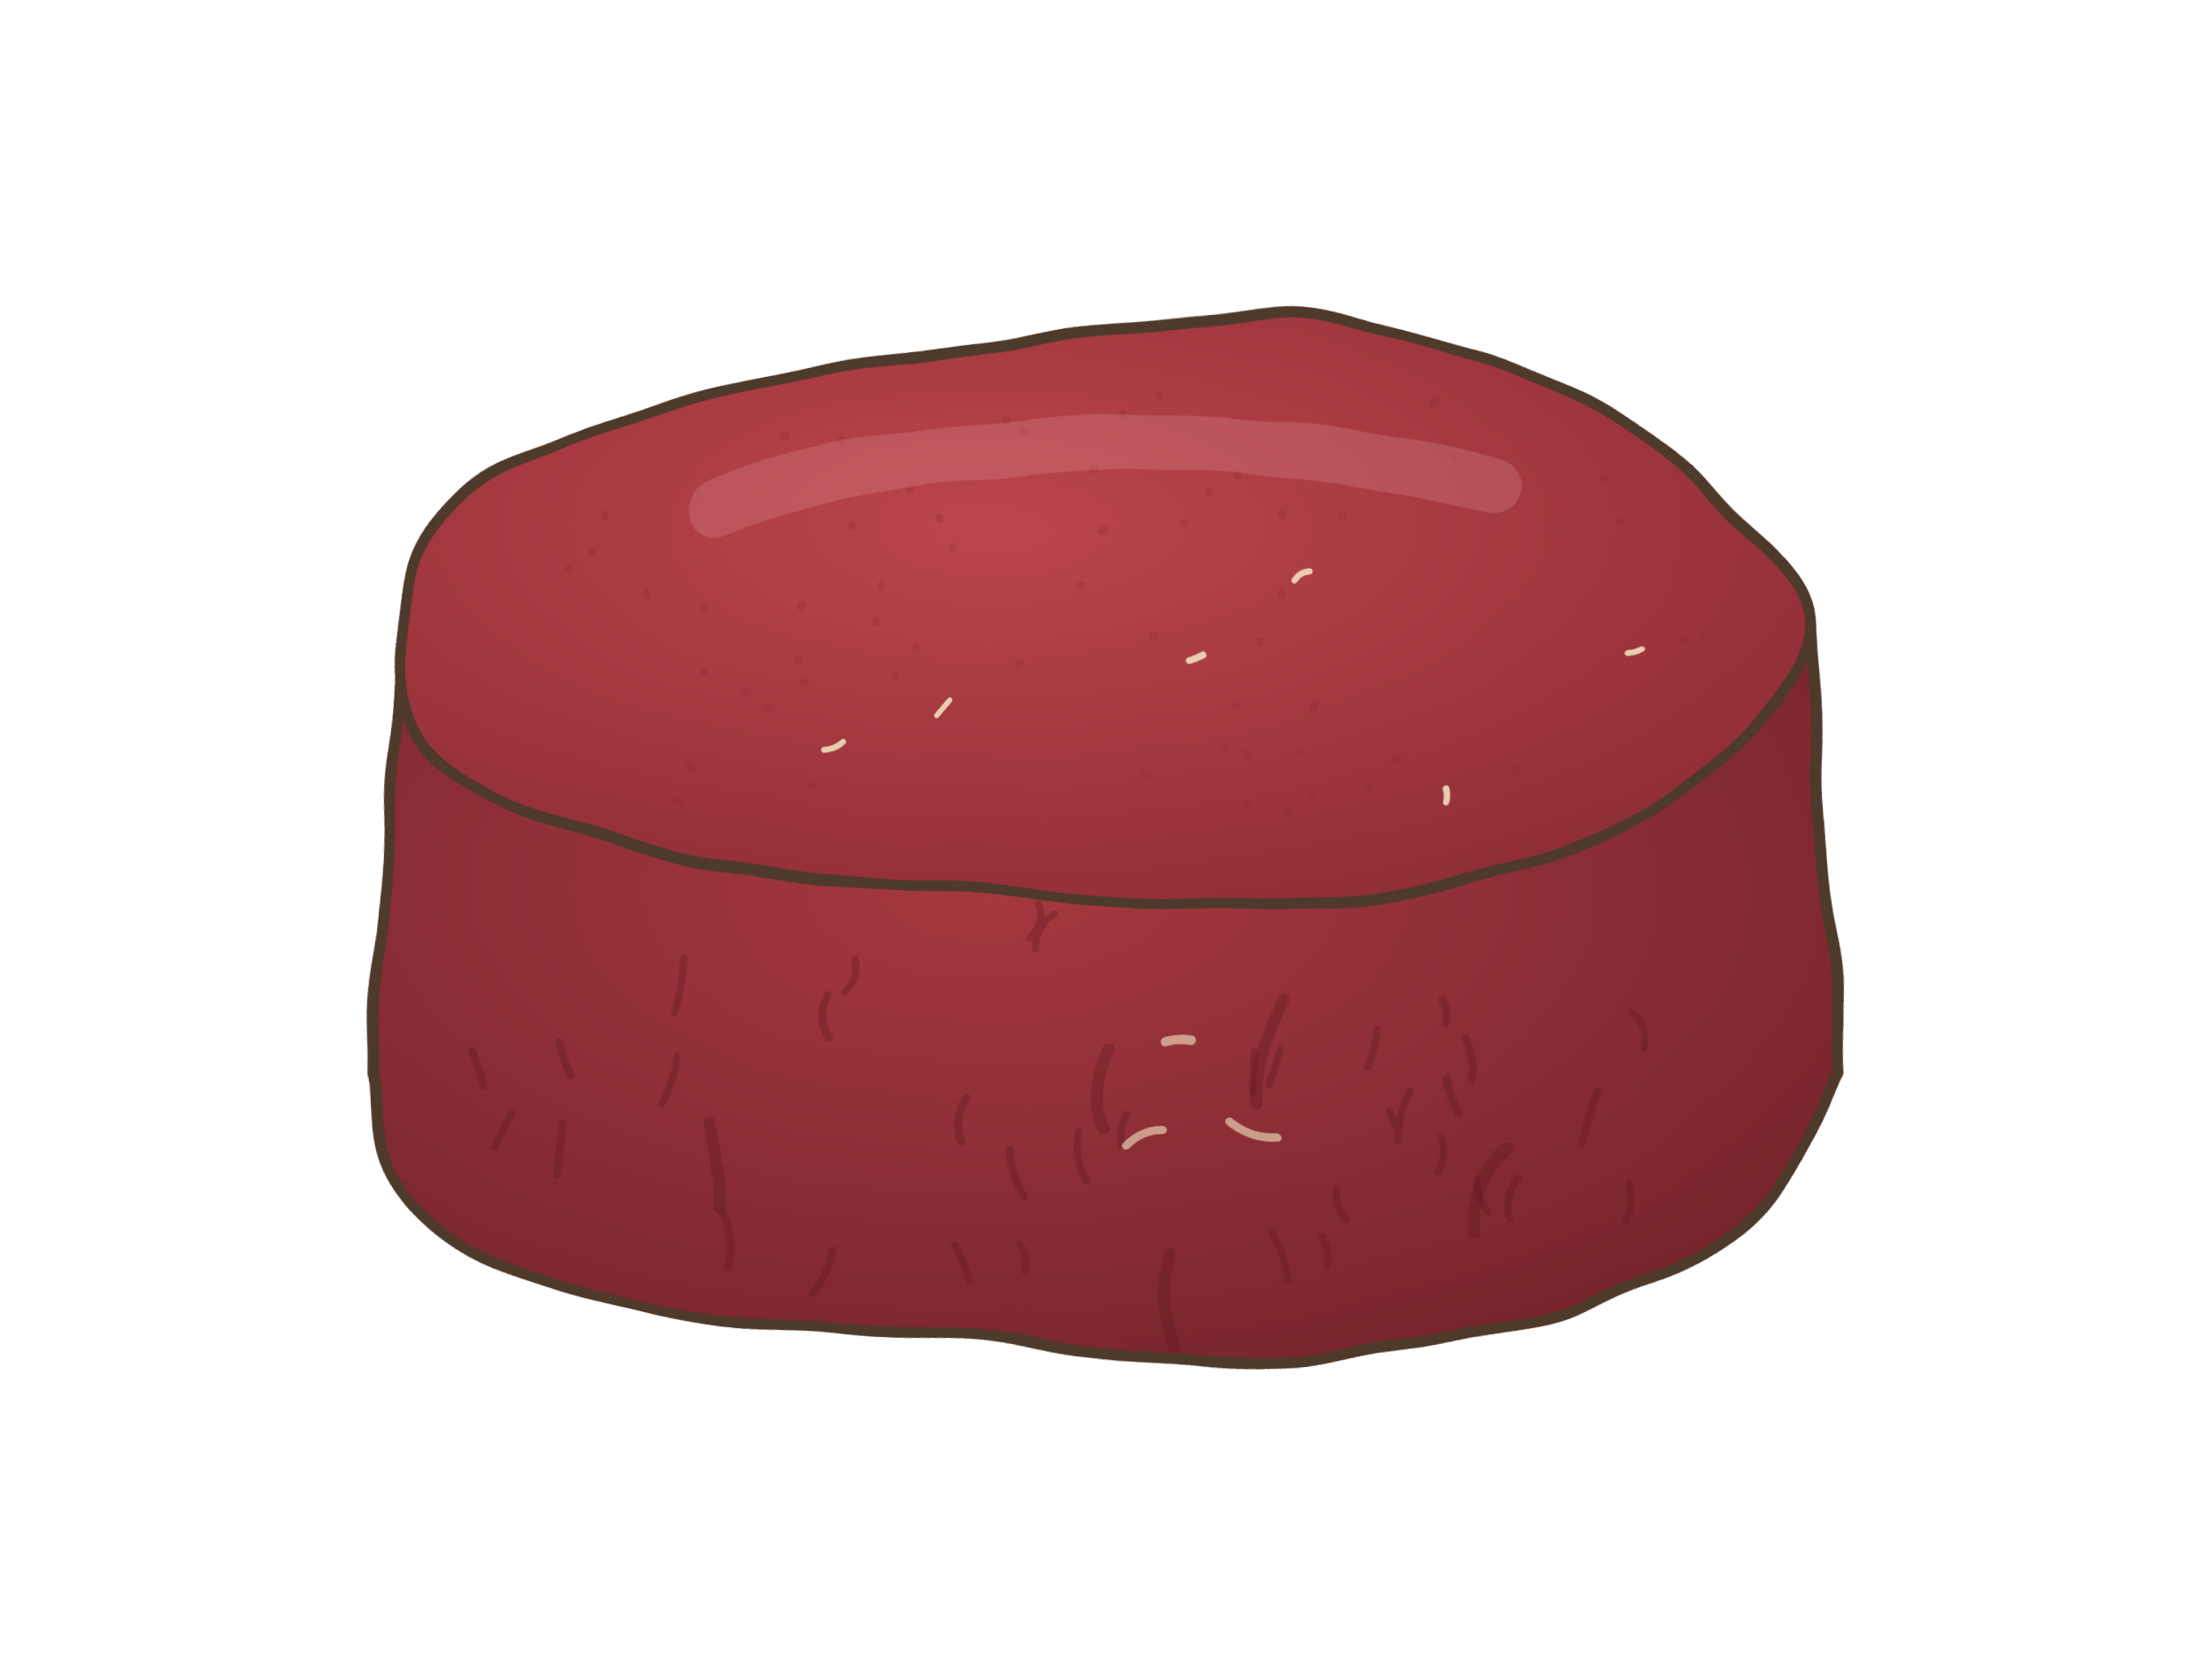
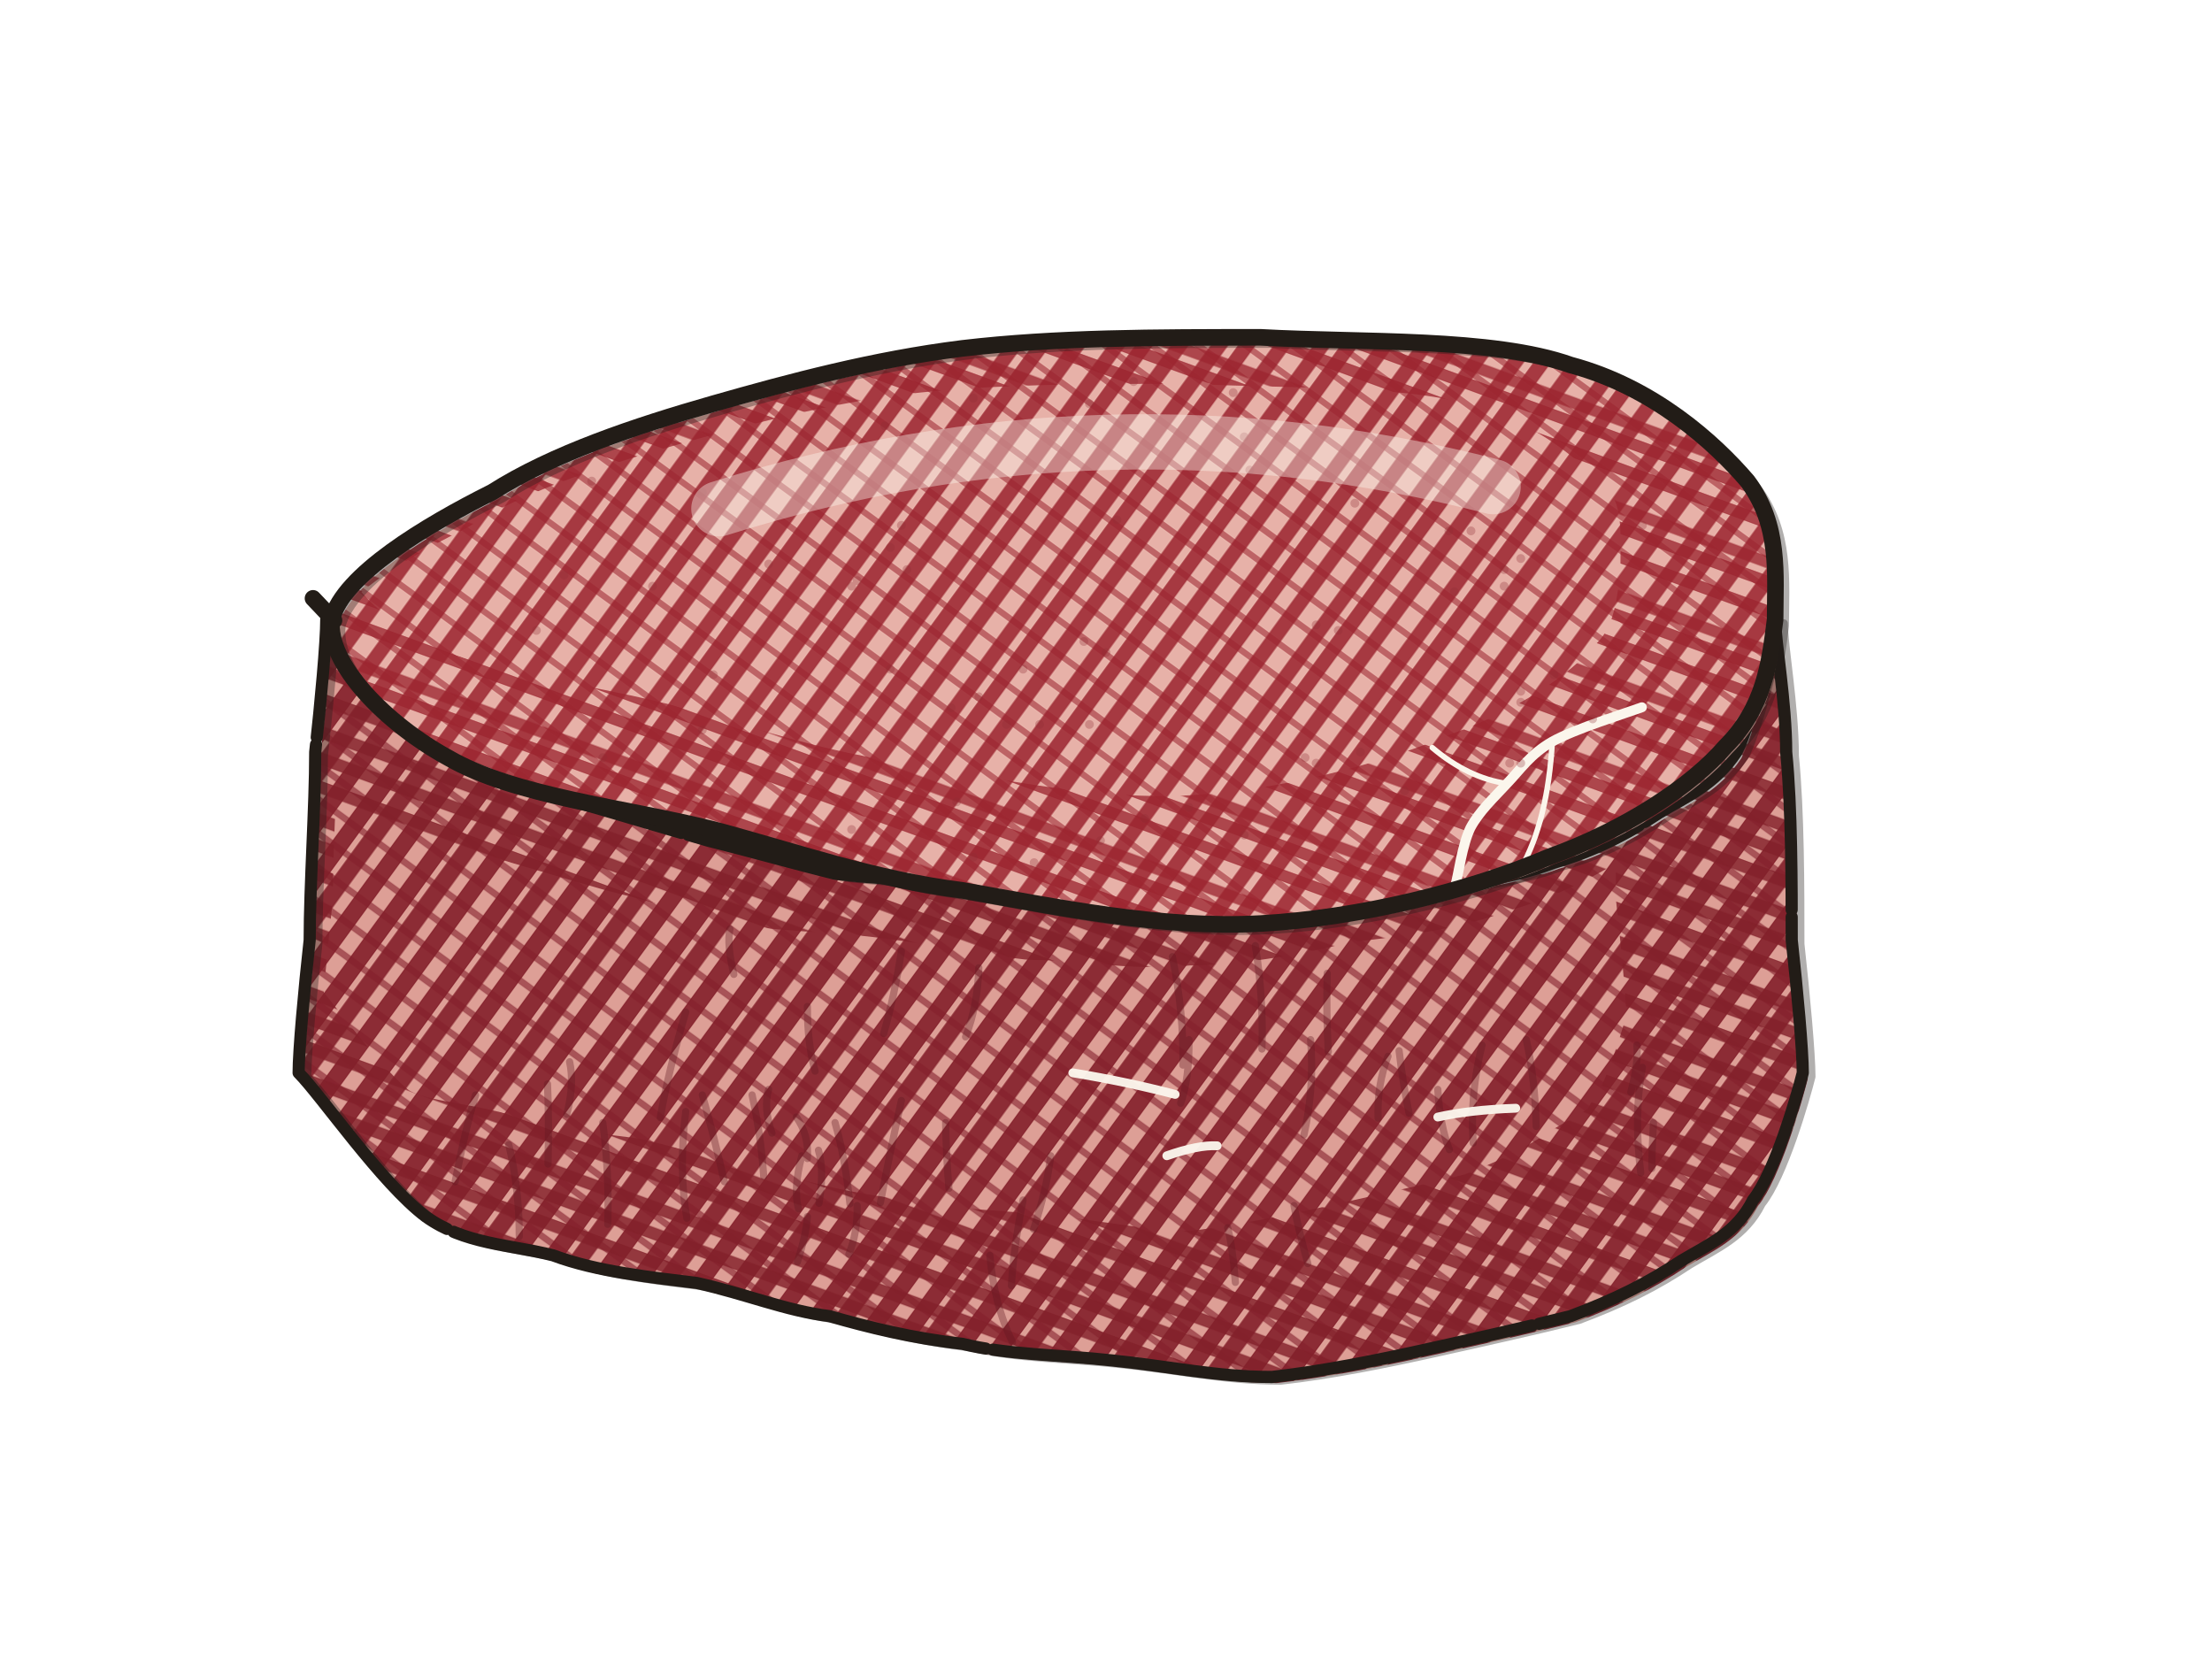
<svg xmlns="http://www.w3.org/2000/svg" viewBox="0 0 400 300">
  <defs>
-     <filter id="tenderloin-w" x="-5%" y="-5%" width="110%" height="110%" color-interpolation-filters="sRGB">
-       <feTurbulence type="fractalNoise" baseFrequency=".03" numOctaves="2" seed="60" result="t" />
-       <feDisplacementMap in="SourceGraphic" in2="t" scale="4.5" xChannelSelector="R" yChannelSelector="G" />
-     </filter>
-     <path id="tenderloin-1" d="M72.8 112c1.1 4.2-1.6 18.1 6.5 25.3c8 7.2 25.9 14 41.8 17.8c16 3.7 36.1 3.4 53.8 4.8c17.6 1.4 34.6 4.4 52.1 3.6c17.5-.7 38.4-3.3 52.8-7.9c14.4-4.7 25.4-12.6 33.4-19.9c7.9-7.2 11.9-19.7 14.3-23.7L332.6 194c-2.5 4-6.7 16.5-14.9 23.7c-8.3 7.3-19.8 15.2-34.7 19.9c-15 4.6-36.7 7.2-54.9 7.9c-18.2.8-35.9-2.2-54.2-3.6c-18.4-1.4-39.4-1.1-55.9-4.8c-16.6-3.8-35.2-10.6-43.6-17.8c-8.4-7.2-5.6-21.1-6.7-25.3Z" />
-     <radialGradient id="tenderloin-Ld" cx=".42" cy=".36" r=".74">
-       <stop stop-color="#A6383F" />
-       <stop offset="1" stop-color="#74242C" />
-     </radialGradient>
+     <path id="tenderloin-1" d="M228 165c9 0 19-2 27-4c9-1 18-2 26-5c7-2 13-5 19-9c5-3 10-5 14-11c3-6 6-20 7-24c0 4 2 15 2 24c1 10 1 24 1 34c1 9 2 20 2 24c-1 4-5 18-9 23c-3 6-8 8-13 11c-6 4-12 7-20 10c-8 2-17 4-26 6c-9 2-19 4-28 5c-10 0-19-2-29-3c-9-1-19-1-27-3c-9-1-17-3-24-5c-8-1-15-4-24-6c-8-1-18-2-26-5c-8-2-16-2-23-7c-8-6-19-22-23-26c0-4 1-15 2-24c0-10 1-24 1-34c1-9 2-20 2-24c4 4 16 19 23 24c7 6 14 6 22 9c7 2 17 5 24 7c8 2 15 4 23 6c8 1 15 1 23 2c9 1 18 3 27 4c9 0 18 2 27 1Z" pathLength="100" />
+     <pattern id="tenderloin-Ldh" width="15" height="15" patternUnits="userSpaceOnUse" patternTransform="rotate(110.1)">
+       <g stroke="#83202B" stroke-opacity="0.81">
+         <path d="M2.5 0V15M7 0V15M11.9 0V15" stroke-width="2.2" />
+       </g>
+     </pattern>
+     <pattern id="tenderloin-Ld" width="15" height="15" patternUnits="userSpaceOnUse" patternTransform="rotate(36.1)">
+       <rect width="15" height="15" fill="#DD9F96" />
+       <g stroke="#83202B" stroke-opacity="0.9">
+         <path d="M3.3 0V15M7.4 0V15M12.5 0V15" stroke-width="3.1" />
+         <path d="M0 2.5H15M0 7.5H15M0 12.5H15" stroke-width="1.2" opacity=".65" />
+       </g>
+     </pattern>
    <clipPath id="tenderloin-2">
      <use href="#tenderloin-1" />
    </clipPath>
-     <path id="tenderloin-3" d="M327.5 112c.6 7.8-6.4 16.5-14.3 23.7c-8 7.3-19 15.2-33.4 19.9c-14.4 4.6-35.3 7.2-52.8 7.9c-17.5.8-34.5-2.2-52.1-3.6c-17.7-1.4-37.8-1.1-53.8-4.8c-15.9-3.8-33.8-10.6-41.8-17.8c-8.1-7.2-7.8-17.1-6.5-25.3c1.3-8.2 5.2-17 14.2-23.7c9-6.7 25.2-12.2 39.8-16.3c14.6-4.1 30.8-6 47.8-8.5c17-2.5 36.9-7.6 54.4-6.7c17.4.8 36.9 6.5 50.3 11.9c13.4 5.4 22.1 13.1 30.1 20.4c8 7.2 17.4 15.1 18.1 22.9Z" />
-     <radialGradient id="tenderloin-L" cx=".42" cy=".36" r=".74">
-       <stop stop-color="#BC454C" />
-       <stop offset="1" stop-color="#8C2C34" />
-     </radialGradient>
+     <path id="tenderloin-3" d="M60 112c2-8 17-17 29-23c11-7 26-12 40-16c14-4 29-8 45-10c17-2 35-2 54-2c18 1 42 0 56 5c15 4 26 14 32 21c6 8 5 17 5 25c-1 8-2 16-9 23c-6 7-18 15-32 20c-14 6-34 11-52 12c-18 1-37-3-54-6c-16-2-30-7-45-11c-16-4-36-6-48-13c-11-6-22-17-21-25Z" />
+     <pattern id="tenderloin-Lh" width="15" height="15" patternUnits="userSpaceOnUse" patternTransform="rotate(110.1)">
+       <g stroke="#9B2530" stroke-opacity="0.765">
+         <path d="M3.4 0V15M6.7 0V15M11.7 0V15" stroke-width="2.1" />
+       </g>
+     </pattern>
+     <pattern id="tenderloin-L" width="15" height="15" patternUnits="userSpaceOnUse" patternTransform="rotate(36.1)">
+       <rect width="15" height="15" fill="#E7B1A8" />
+       <g stroke="#9B2530" stroke-opacity="0.85">
+         <path d="M3.3 0V15M7.3 0V15M12.5 0V15" stroke-width="2.6" />
+         <path d="M0 2.5H15M0 7.5H15M0 12.5H15" stroke-width="1.1" opacity=".65" />
+       </g>
+     </pattern>
    <clipPath id="tenderloin-4">
      <use href="#tenderloin-3" />
    </clipPath>
  </defs>
-   <g filter="url(#tenderloin-w)" fill="none" stroke="#4E3A2A" stroke-width="2" stroke-linejoin="round" stroke-linecap="round">
-     <use href="#tenderloin-1" fill="url(#tenderloin-Ld)" stroke="none" />
+   <g fill="none" stroke="#221C17" stroke-width="2.6" stroke-linejoin="round" stroke-linecap="round">
+     <use href="#tenderloin-1" fill="url(#tenderloin-Ld)" stroke="none" transform="translate(.9 1.1)" />
    <g clip-path="url(#tenderloin-2)">
-       <path d="M188 163q1.3 3.9-1.3 7M265 187q1.6 3.8 1 7.9M86 190q.9 3.1 1.7 6.3M294 213q.8 3.6-.6 7.1M102 203q-.1 4.7-.5 9.3M122 191q-1 4.5-3.2 8.5M93 201q-1.3 3.2-2.7 6.4M172 225q1.9 3.1 2.7 6.6M195 204q-1 5.2 1.5 9.9M181 207q.2 5.3 3.4 9.5M239 224q1.5 2.4 1.3 5.2M289 197q-2.1 4.7-3.9 9.5M204 202q-1.3 2.7-.9 5.8M262 194q.6 3.7 2 7.1M295 183q3.2 2.4 2.6 6.3M151 226q-.9 4.5-3.7 8.1M124 173q.5 5.1-1.6 9.9M184 225q1.9 2.3 1 5.1M261 205q1.1 3.5-.7 6.7M274 213q-2.5 3.2-1.3 7M241 215q-.4 3.4 2.1 5.8M230 224q2.2 3.5 2.9 7.6M252 200q.6 2.1 1.5 4M261 180q1.2 1.9.7 4.1M250 185q.1 3.5-1.5 6.7M130 219q2.5 4.7 1.4 9.8M150 179q-1.6 4.3.5 8.5M191 165q-3.5 2.7-3.2 7.1M256 196q-2.5 4.5-2.9 9.6M174 198q-2.5 3.9-1 8.3M154 173q1.1 3.2-1.1 5.7M232 190q-.8 3.4-2.3 6.6M101 188q.4 3.3 1.7 6.3M227 191q-.2 3.6-.5 7.2M267 213q-.2 3.3 1.9 5.8" stroke="#5E1820" stroke-width="1.3" opacity="0.35" />
-       <path d="M272 208q-6.3 6-5.7 14.7M232 181q-4.1 9.2-5 19.1M128 203q1.7 7.4 1.6 15.1M200 190q-3.8 7.1-.1 14.3M212 228q-1.6 9.9 2.5 19" stroke="#5E1820" stroke-width="2.2" opacity="0.35" />
-       <path d="M211 189q2.4-.7 4.8-.3M222 204q3.7 3 8.3 2.1M204 208q2.7-2.6 6.4-2.4" stroke="#F4E8C6" stroke-width="1.6" opacity="0.6" />
+       <use href="#tenderloin-1" stroke="url(#tenderloin-Ldh)" stroke-width="36" transform="translate(-13.8-8.4)" />
+       <path d="M127 198q1.9 6.6 4 15.7M163 199q-2.3 10.5-3.8 18.5M146 182q0 6.8 1.4 11.7M237 188q.7 8.7-1.2 17.2M148 208q1.1 3.6.1 9.6M136 198q1.6 7.2 2.1 14.7M240 176q-.2 7 .2 14.2M171 203q.1 6.1.6 11.9M227 171q1.5 9.3 1.2 18.7M124 201q-1.3 10.4.2 19.3M190 209q-.7 6-3.1 13.3M139 197q-1 3.3.6 7.9M251 191q-2 5.1-1.8 11.2M296 189q.3 3.3-1.1 8.5M222 222q.9 3.5 1.4 9.9M297 193q-1.6 8.7-.3 19.1M185 217q-1.8 9.2-2.1 15.5M103 192q.9 4-.5 9.5M215 188q.1 7-1.5 11.5M144 202q2.3 3.2 2 7.5M212 173q2.1 10.2 1.9 19.6M276 188q1.6 7.2 1.8 15.7M234 218q.7 4 2.5 10.5M151 203q1.8 6.2 2.7 14.7M86 198q-2 6.8-3.7 15.7M146 220q-.2 3.2-1.8 8.2M132 168q-.6 2.7.7 8.2M299 203q-.3 5.3-.3 8.3M260 197q.4 6.6 2.1 10.9M92 207q1.9 7.9 1.9 16.6M253 190q.7 6 1.8 11.3M177 175q-.2 6.9-2.4 12.5M124 183q-3.2 11-4.6 19.1M268 189q-2.2 8.7-1.6 17.7M163 172q-1.2 7.9-3.2 14.9M179 227q.8 9.1 4.1 15.7M109 203q1.2 9.3.9 18.4M145 209q-1.6 6-.6 9.6M99 196q.3 6.1.1 14.5M155 218q.1 4.9-1.5 8.8" stroke="#5E1820" stroke-width="1.3" opacity="0.35" />
+       <path d="M260 202q5.8-1.3 14.1-1.6M194 194q9.7 1.6 18.5 3.9M211 209q5.7-2 9.1-1.8" stroke="#FBF6EC" stroke-width="1.6" opacity="0.96" />
    </g>
-     <use href="#tenderloin-1" />
-     <use href="#tenderloin-3" fill="url(#tenderloin-L)" stroke="none" />
+     <use href="#tenderloin-1" stroke-width="1.4" stroke-opacity=".35" transform="translate(1.6.7)" />
+     <use href="#tenderloin-1" stroke-width="2.2" stroke-dasharray="98.7 1.3" stroke-dashoffset="28" />
+     <use href="#tenderloin-3" fill="url(#tenderloin-L)" stroke="none" transform="translate(1.2 1.2)" />
    <g clip-path="url(#tenderloin-4)">
-       <path d="M262 142q.4 1.3.1 2.5M237 103q-1.8.2-2.8 1.7M297 117q-1 .6-2.2.6M217 119q-1.4.7-2.9 1.2M152 134q-1.4 1.5-3.5 1.7M172 127q-1.3 1.4-2.6 2.7" stroke="#F4E8C6" stroke-width="1.1" opacity="0.85" />
-       <path d="M124 139h0M173 99h0M223 127h0M233 146h0M117 107h0M243 93h0M144 119h0M128 121h0M263 149h0M221 135h0M197 85h0M142 80h0M157 112h0M122 145h0M161 122h0M290 87h0M232 107h0M181 76h0M170 94h0M263 83h0M308 115h0M225 136h0M237 144h0M235 136h0M145 123h0M268 149h0M196 106h0M144 109h0M238 128h0M224 86h0M107 100h0M225 145h0M152 81h0M210 71h0M228 116h0M207 140h0M146 142h0M304 116h0M218 89h0M164 89h0M203 75h0M103 103h0M109 94h0M185 120h0M293 95h0M135 125h0M213 95h0M184 78h0M199 96h0M165 117h0M259 73h0M153 96h0M139 128h0M158 106h0M232 93h0M253 137h0M274 139h0M208 116h0M248 142h0M128 109h0" stroke="#8E2C34" stroke-width="1.6" opacity="0.3" />
-       <path d="M130 92q70-22 140-4" stroke="#E59A9E" stroke-width="10" opacity="0.25" />
+       <use href="#tenderloin-3" stroke="url(#tenderloin-Lh)" stroke-width="31.6" transform="translate(-12.2-7.4)" />
+       <path d="M280.7 134.1q-.8 14.3-5.7 23M272.5 141.7q-7-1-13.5-6.5" stroke="#FBF6EC" stroke-width="1" />
+       <path d="M296.9 127.9c-2.7 1-12.1 3.9-16.2 6.2c-4 2.3-5.7 5-8.2 7.6c-2.4 2.6-5 5-6.6 8c-1.5 3.1-2.2 8.6-2.7 10.3" stroke="#FBF6EC" stroke-width="1.8" />
+       <path d="M155 105h0M173 145h0M187 156h0M129 122h0M266 96h0M197 131h0M182 131h0M176 72h0M254 143h0M275 101h0M236 137h0M262 96h0M290 137h0M107 87h0M225 151h0M160 77h0M297 95h0M196 116h0M154 106h0M172 128h0M188 131h0M272 106h0M242 114h0M199 152h0M215 146h0M177 126h0M205 69h0M118 106h0M161 99h0M197 73h0M288 130h0M185 121h0M163 95h0M245 91h0M200 118h0M154 150h0M127 89h0M223 71h0M225 79h0M281 122h0M226 85h0M109 137h0M246 136h0M102 104h0M273 138h0M275 138h0M272 103h0M176 155h0M127 132h0M238 138h0M207 148h0M97 114h0M202 94h0M238 113h0M164 103h0M161 121h0M275 125h0M275 127h0M263 107h0M139 102h0" stroke="#8E2C34" stroke-width="1.6" opacity="0.3" />
+       <path d="M130 92q70-22 140-4" stroke="#FBF6EC" stroke-width="10" opacity="0.4" />
    </g>
-     <use href="#tenderloin-3" />
+     <use href="#tenderloin-3" stroke-width="1.4" stroke-opacity=".35" transform="translate(1.8 1.2)" />
+     <use href="#tenderloin-3" stroke-width="3" />
+     <path d="M60.4 112.2l-3.8-4" stroke-width="3" />
  </g>
</svg>
